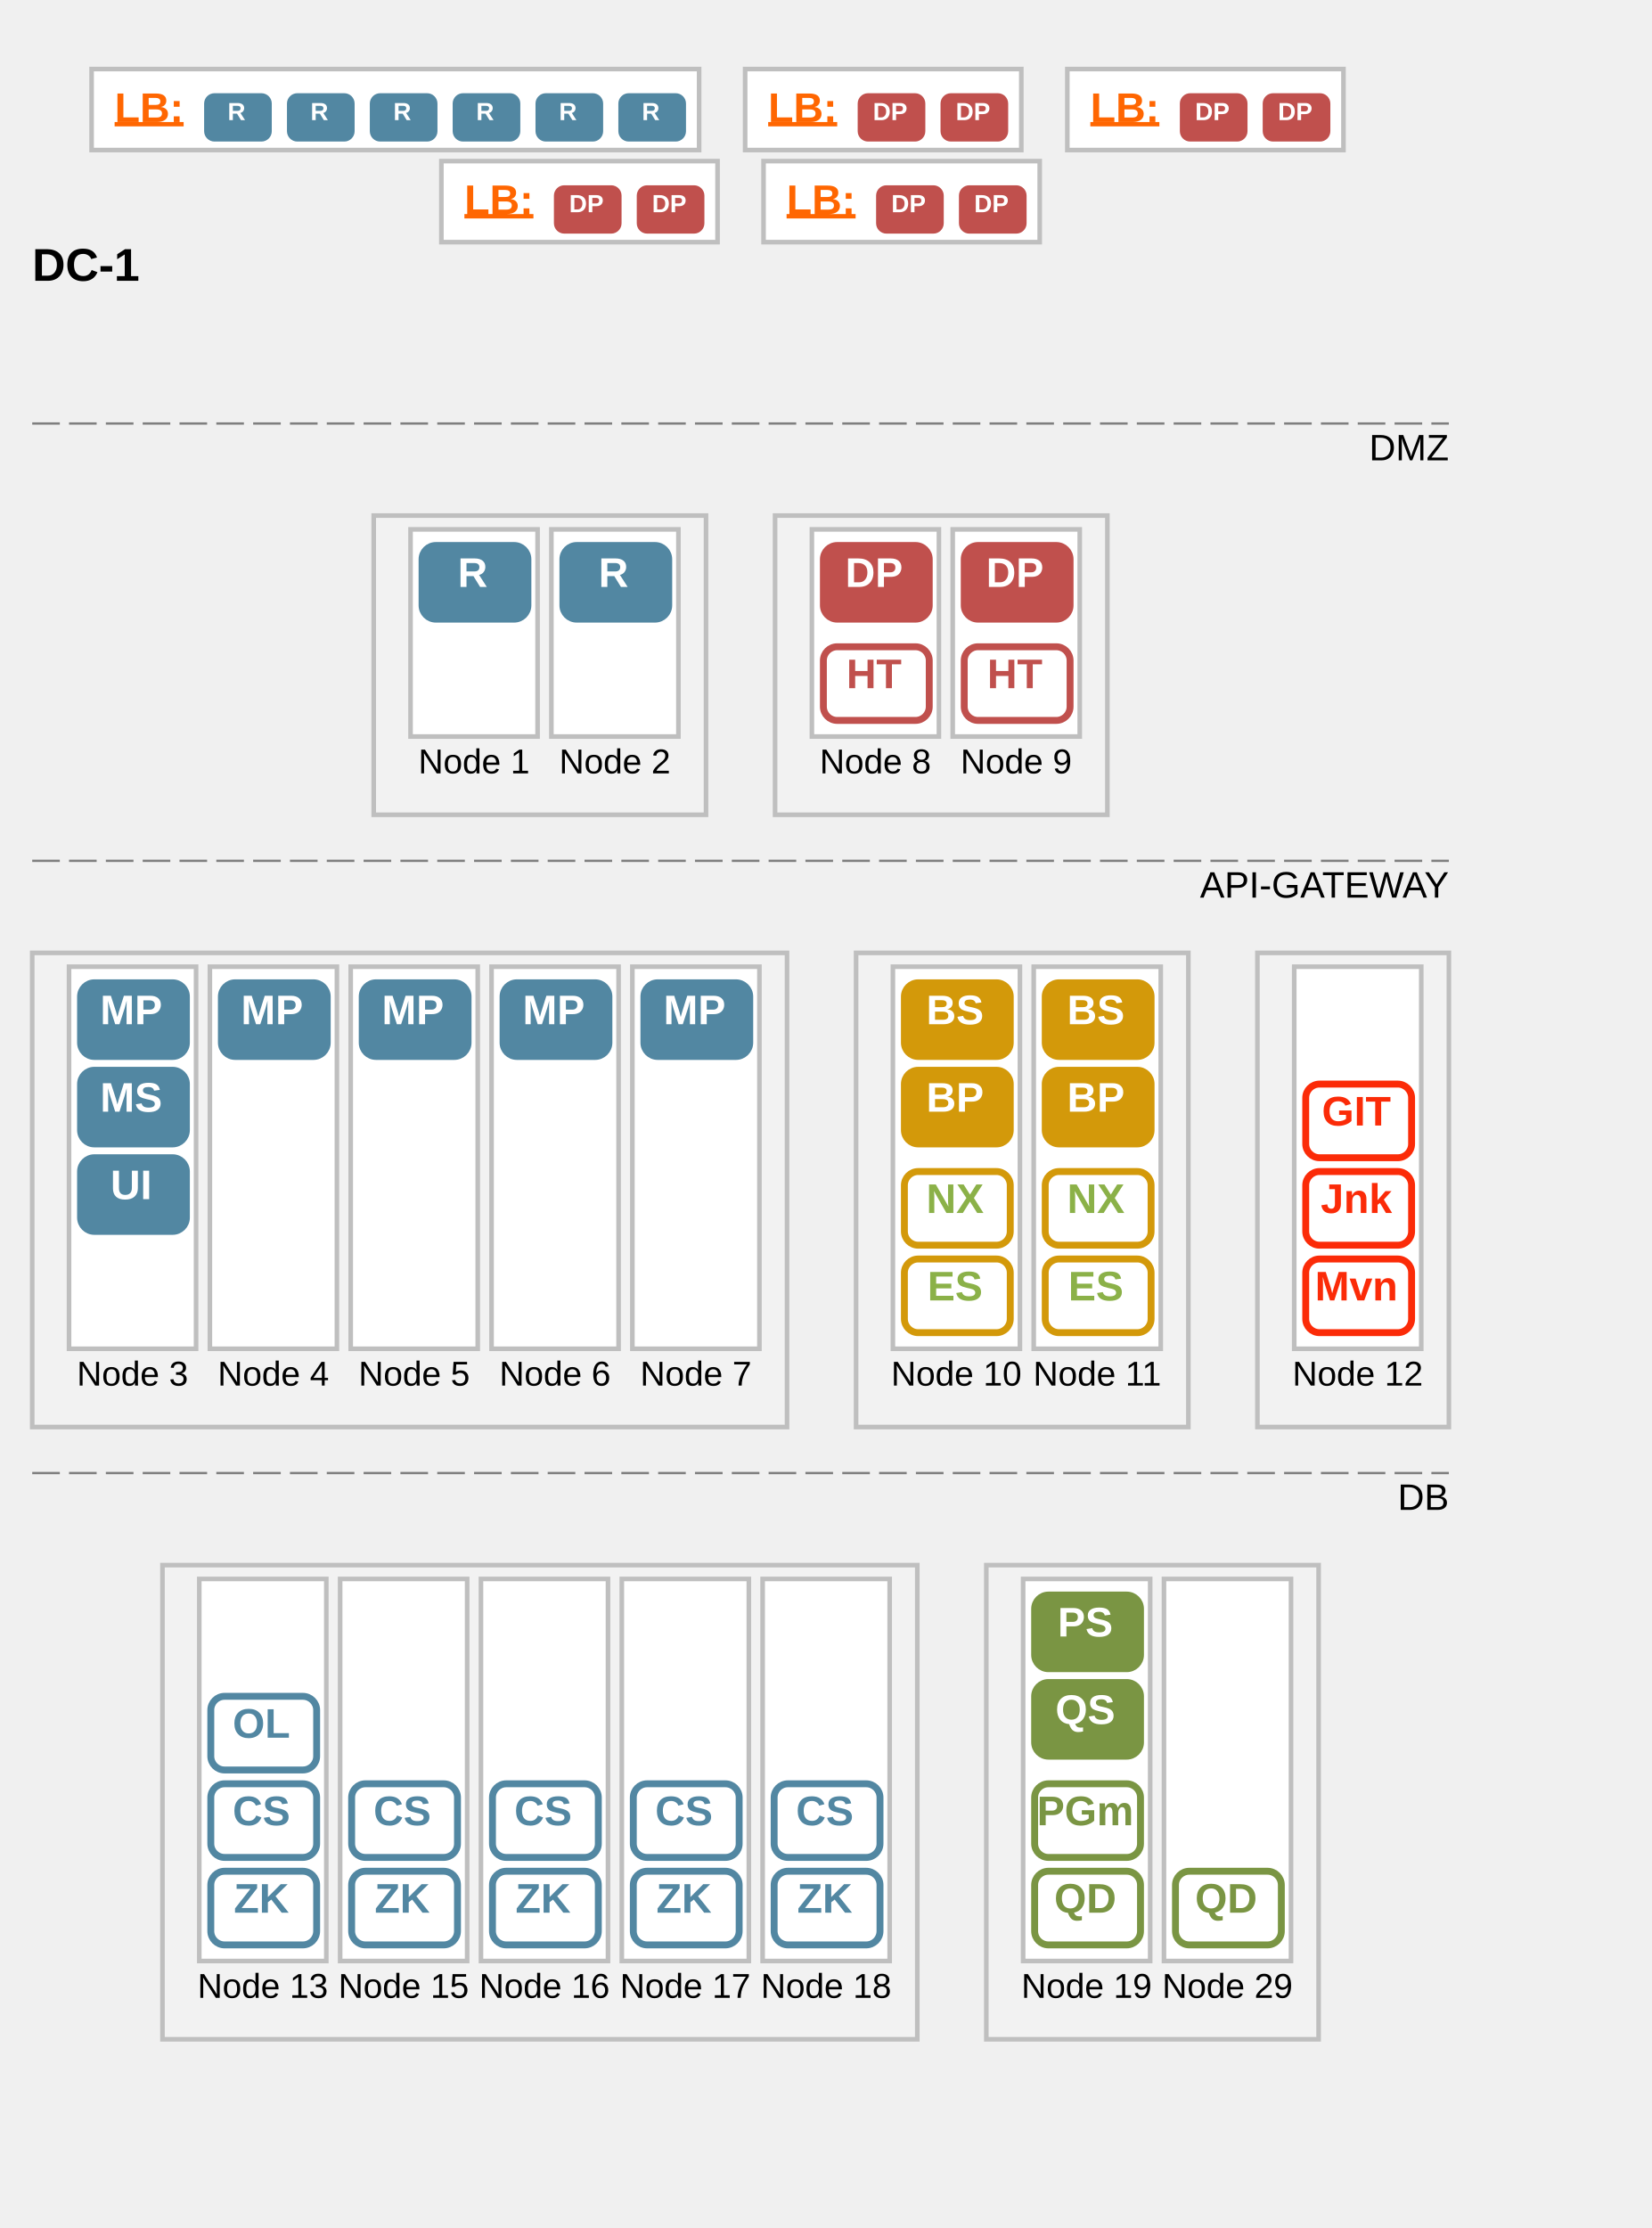
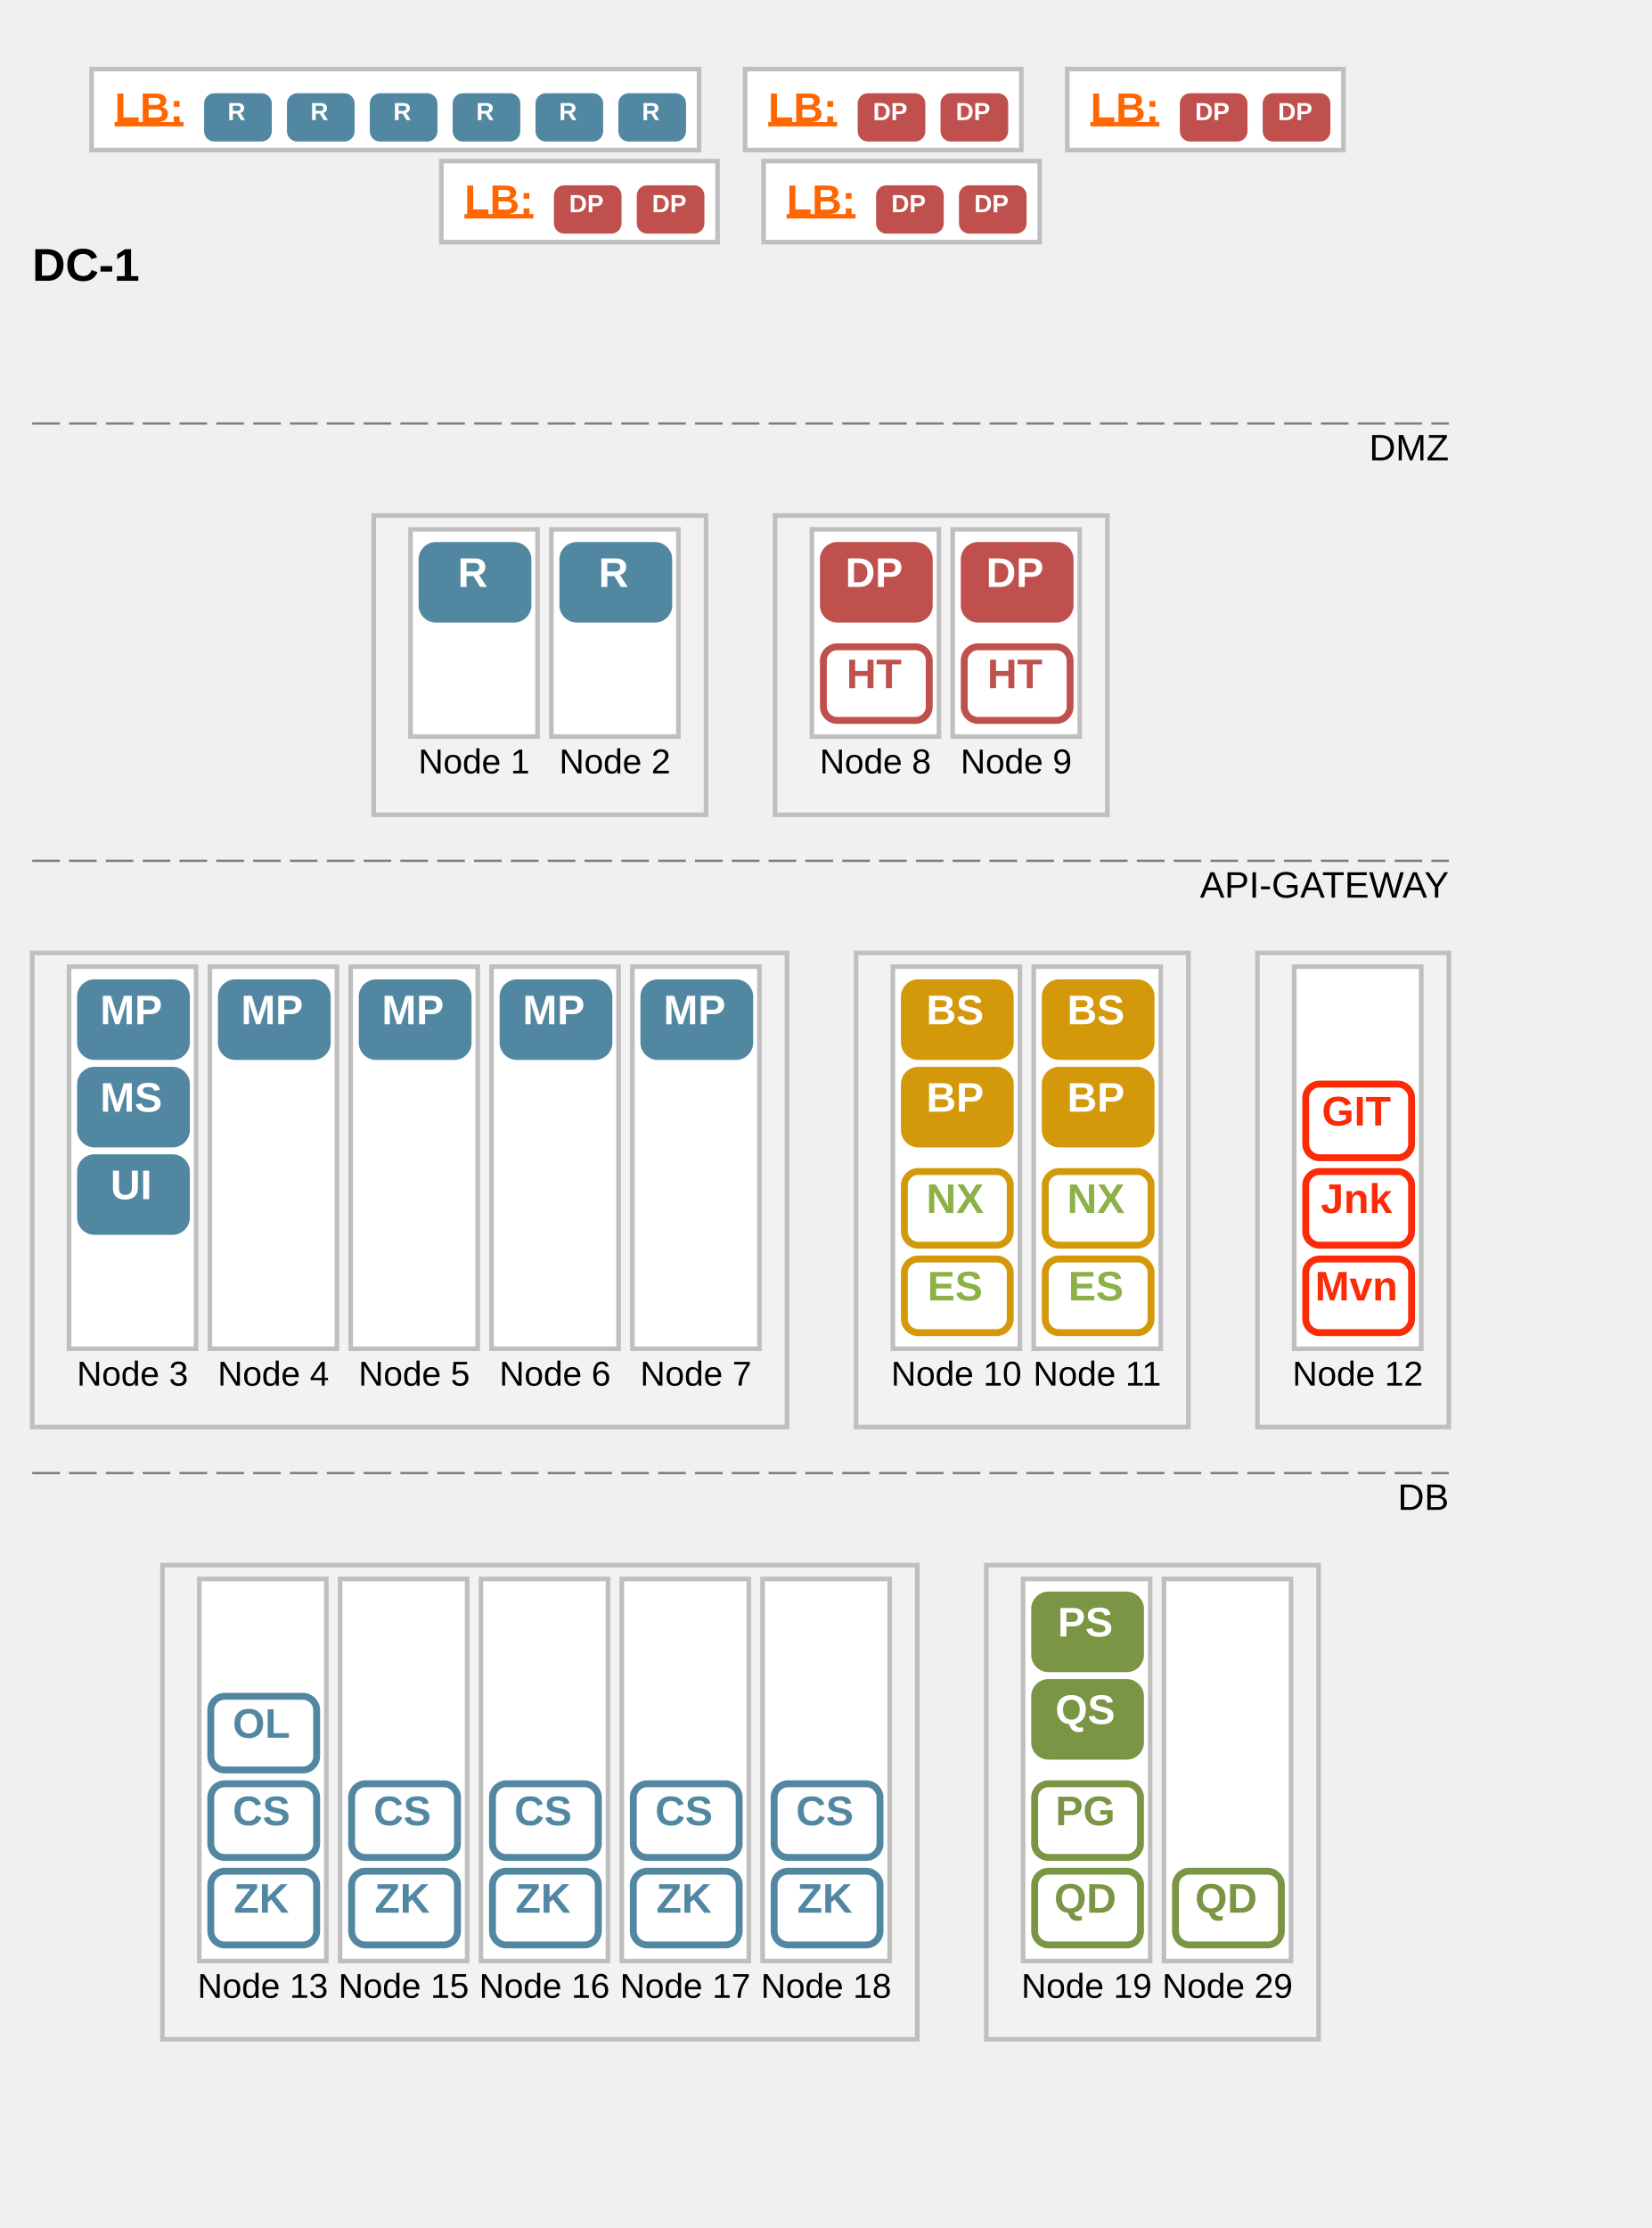
<svg xmlns="http://www.w3.org/2000/svg" xmlns:xlink="http://www.w3.org/1999/xlink" height="484" width="358.8" xml:space="preserve" version="1.1" id="svg2">
  <symbol id="struct">
    <rect id="compcs2" x="1.5" y="1.5" width="23" height="16" rx="3" style="stroke-width:1.5" />
  </symbol>
  <symbol id="ui">
    <use xlink:href="#struct" style="fill:#5287a2;stroke:#5287a2;" />
    <text id="text1488" x="12.5" y="10.5" style="font-weight:bold;font-size:9px;font-family:Arial;fill:#ffffff;" alignment-baseline="middle" text-anchor="middle">UI</text>
  </symbol>
  <symbol id="ms">
    <use xlink:href="#struct" style="fill:#5287a2;stroke:#5287a2;" />
    <text id="text1488" x="12.5" y="10.5" style="font-weight:bold;font-size:9px;font-family:Arial;fill:#ffffff;" alignment-baseline="middle" text-anchor="middle">MS</text>
  </symbol>
  <symbol id="r">
    <use xlink:href="#struct" style="fill:#5287a2;stroke:#5287a2;" />
    <text id="text1488" x="12.5" y="10.5" style="font-weight:bold;font-size:9px;font-family:Arial;fill:#ffffff;" alignment-baseline="middle" text-anchor="middle">R</text>
  </symbol>
  <symbol id="mp">
    <use xlink:href="#struct" style="fill:#5287a2;stroke:#5287a2;" />
    <text id="text1488" x="12.5" y="10.5" style="font-weight:bold;font-size:9px;font-family:Arial;fill:#ffffff;" alignment-baseline="middle" text-anchor="middle">MP</text>
  </symbol>
  <symbol id="cs">
    <use xlink:href="#struct" style="fill:#ffffff;stroke:#5287a2;" />
    <text id="text1488" x="12.5" y="10.5" style="font-weight:bold;font-size:9px;font-family:Arial;fill:#5287a2;" alignment-baseline="middle" text-anchor="middle">CS</text>
  </symbol>
  <symbol id="zk">
    <use xlink:href="#struct" style="fill:#ffffff;stroke:#5287a2;" />
    <text id="text1488" x="12.5" y="10.5" style="font-weight:bold;font-size:9px;font-family:Arial;fill:#5287a2;" alignment-baseline="middle" text-anchor="middle">ZK</text>
  </symbol>
  <symbol id="ol">
    <use xlink:href="#struct" style="fill:#ffffff;stroke:#5287a2;" />
    <text id="text1488" x="12.5" y="10.5" style="font-weight:bold;font-size:9px;font-family:Arial;fill:#5287a2;" alignment-baseline="middle" text-anchor="middle">OL</text>
  </symbol>
  <symbol id="bp">
    <use xlink:href="#struct" style="fill:#d3990a;stroke:#d3990a;" />
    <text id="text1488" x="12.5" y="10.5" style="font-weight:bold;font-size:9px;font-family:Arial;fill:#ffffff;" alignment-baseline="middle" text-anchor="middle">BP</text>
  </symbol>
  <symbol id="bs">
    <use xlink:href="#struct" style="fill:#d3990a;stroke:#d3990a;" />
    <text id="text1488" x="12.5" y="10.5" style="font-weight:bold;font-size:9px;font-family:Arial;fill:#ffffff;" alignment-baseline="middle" text-anchor="middle">BS</text>
  </symbol>
  <symbol id="nx">
    <use xlink:href="#struct" style="fill:#ffffff;stroke:#d3990a;" />
    <text id="text1488" x="12.5" y="10.5" style="font-weight:bold;font-size:9px;font-family:Arial;fill:#8bb148;" alignment-baseline="middle" text-anchor="middle">NX</text>
  </symbol>
  <symbol id="tc">
    <use xlink:href="#struct" style="fill:#ffffff;stroke:#d3990a;" />
    <text id="text1488" x="12.5" y="10.5" style="font-weight:bold;font-size:9px;font-family:Arial;fill:#8bb148;" alignment-baseline="middle" text-anchor="middle">TC</text>
  </symbol>
  <symbol id="es">
    <use xlink:href="#struct" style="fill:#ffffff;stroke:#d3990a;" />
    <text id="text1488" x="12.5" y="10.5" style="font-weight:bold;font-size:9px;font-family:Arial;fill:#8bb148;" alignment-baseline="middle" text-anchor="middle">ES</text>
  </symbol>
  <symbol id="ps">
    <use xlink:href="#struct" style="fill:#7a9543;stroke:#7a9543;" />
    <text id="text1488" x="12.5" y="10.5" style="font-weight:bold;font-size:9px;font-family:Arial;fill:#ffffff;" alignment-baseline="middle" text-anchor="middle">PS</text>
  </symbol>
  <symbol id="qs">
    <use xlink:href="#struct" style="fill:#7a9543;stroke:#7a9543;" />
    <text id="text1488" x="12.5" y="10.5" style="font-weight:bold;font-size:9px;font-family:Arial;fill:#ffffff;" alignment-baseline="middle" text-anchor="middle">QS</text>
  </symbol>
  <symbol id="qd">
    <use xlink:href="#struct" style="fill:#ffffff;stroke:#7a9543;" />
    <text id="text1488" x="12.5" y="10.5" style="font-weight:bold;font-size:9px;font-family:Arial;fill:#7a9543;" alignment-baseline="middle" text-anchor="middle">QD</text>
  </symbol>
  <symbol id="pg">
    <use xlink:href="#struct" style="fill:#ffffff;stroke:#7a9543;" />
    <text id="text1488" x="12.5" y="10.5" style="font-weight:bold;font-size:9px;font-family:Arial;fill:#7a9543;" alignment-baseline="middle" text-anchor="middle">PG</text>
  </symbol>
  <symbol id="pgm">
    <use xlink:href="#struct" style="fill:#ffffff;stroke:#7a9543;" />
    <text id="text1488" x="12.5" y="10.5" style="font-weight:bold;font-size:9px;font-family:Arial;fill:#7a9543;" alignment-baseline="middle" text-anchor="middle">PGm</text>
  </symbol>
  <symbol id="pgs">
    <use xlink:href="#struct" style="fill:#ffffff;stroke:#7a9543;" />
    <text id="text1488" x="12.5" y="10.5" style="font-weight:bold;font-size:9px;font-family:Arial;fill:#7a9543;" alignment-baseline="middle" text-anchor="middle">PGs</text>
  </symbol>
  <symbol id="dp">
    <use xlink:href="#struct" style="fill:#c0504d;stroke:#c0504d;" />
    <text id="text1488" x="12.5" y="10.5" style="font-weight:bold;font-size:9px;font-family:Arial;fill:#ffffff;" alignment-baseline="middle" text-anchor="middle">DP</text>
  </symbol>
  <symbol id="ht">
    <use xlink:href="#struct" style="fill:#ffffff;stroke:#c0504d;" />
    <text id="text1488" x="12.5" y="10.5" style="font-weight:bold;font-size:9px;font-family:Arial;fill:#c0504d;" alignment-baseline="middle" text-anchor="middle">HT</text>
  </symbol>
  <symbol id="my">
    <use xlink:href="#struct" style="fill:#ffffff;stroke:#c0504d;" />
    <text id="text1488" x="12.5" y="10.5" style="font-weight:bold;font-size:9px;font-family:Arial;fill:#c0504d;" alignment-baseline="middle" text-anchor="middle">MY</text>
  </symbol>
  <symbol id="no">
    <use xlink:href="#struct" style="fill:#ffffff;stroke:#fb2b08;" />
    <text id="text1488" x="12.5" y="10.5" style="font-weight:bold;font-size:9px;font-family:Arial;fill:#fb2b08;" alignment-baseline="middle" text-anchor="middle">No</text>
  </symbol>
  <symbol id="git">
    <use xlink:href="#struct" style="fill:#ffffff;stroke:#fb2b08;" />
    <text id="text1488" x="12.5" y="10.5" style="font-weight:bold;font-size:9px;font-family:Arial;fill:#fb2b08;" alignment-baseline="middle" text-anchor="middle">GIT</text>
  </symbol>
  <symbol id="jnk">
    <use xlink:href="#struct" style="fill:#ffffff;stroke:#fb2b08;" />
    <text id="text1488" x="12.5" y="10.5" style="font-weight:bold;font-size:9px;font-family:Arial;fill:#fb2b08;" alignment-baseline="middle" text-anchor="middle">Jnk</text>
  </symbol>
  <symbol id="mvn">
    <use xlink:href="#struct" style="fill:#ffffff;stroke:#fb2b08;" />
    <text id="text1488" x="12.5" y="10.5" style="font-weight:bold;font-size:9px;font-family:Arial;fill:#fb2b08;" alignment-baseline="middle" text-anchor="middle">Mvn</text>
  </symbol>
  <symbol id="jb">
    <use xlink:href="#struct" style="fill:#ffffff;stroke:#fb2b08;" />
    <text id="text1488" x="12.5" y="10.5" style="font-weight:bold;font-size:9px;font-family:Arial;fill:#fb2b08;" alignment-baseline="middle" text-anchor="middle">JB</text>
  </symbol>
  <symbol id="tg">
    <use xlink:href="#struct" style="fill:#ffffff;stroke:#ff6601;" />
    <text id="text1488" x="12.5" y="10.5" style="font-weight:bold;font-size:9px;font-family:Arial;fill:#ff6601;" alignment-baseline="middle" text-anchor="middle">TG</text>
  </symbol>
  <symbol id="if">
    <use xlink:href="#struct" style="fill:#ffffff;stroke:#ff6601;" />
    <text id="text1488" x="12.5" y="10.5" style="font-weight:bold;font-size:9px;font-family:Arial;fill:#ff6601;" alignment-baseline="middle" text-anchor="middle">IF</text>
  </symbol>
  <symbol id="gf">
    <use xlink:href="#struct" style="fill:#ffffff;stroke:#ff6601;" />
    <text id="text1488" x="12.5" y="10.5" style="font-weight:bold;font-size:9px;font-family:Arial;fill:#ff6601;" alignment-baseline="middle" text-anchor="middle">GF</text>
  </symbol>
  <symbol id="lb">
    <text id="text1488" x="12.5" y="11.5" style="font-weight:bold;font-size:9px;font-family:Arial;fill:#ff6601;text-decoration: underline;" alignment-baseline="middle" text-anchor="middle">LB:</text>
  </symbol>
  <g transform="translate(19.9,15)">
    <rect id="node1" x="0" y="0" width="132" height="17.6" style="fill:#ffffff;stroke:#bfbfbf">
                </rect>
    <use xlink:href="#lb" />
    <use xlink:href="#r" transform="scale(0.6) translate(40,8)" />
    <use xlink:href="#r" transform="scale(0.6) translate(70,8)" />
    <use xlink:href="#r" transform="scale(0.6) translate(100,8)" />
    <use xlink:href="#r" transform="scale(0.6) translate(130,8)" />
    <use xlink:href="#r" transform="scale(0.6) translate(160,8)" />
    <use xlink:href="#r" transform="scale(0.6) translate(190,8)" />
  </g>
  <g transform="translate(161.9,15)">
    <rect id="node1" x="0" y="0" width="60" height="17.6" style="fill:#ffffff;stroke:#bfbfbf">
                </rect>
    <use xlink:href="#lb" />
    <use xlink:href="#dp" transform="scale(0.6) translate(40,8)" />
    <use xlink:href="#dp" transform="scale(0.6) translate(70,8)" />
  </g>
  <g transform="translate(231.9,15)">
    <rect id="node1" x="0" y="0" width="60" height="17.6" style="fill:#ffffff;stroke:#bfbfbf">
                </rect>
    <use xlink:href="#lb" />
    <use xlink:href="#dp" transform="scale(0.6) translate(40,8)" />
    <use xlink:href="#dp" transform="scale(0.6) translate(70,8)" />
  </g>
  <g transform="translate(95.9,35)">
    <rect id="node1" x="0" y="0" width="60" height="17.6" style="fill:#ffffff;stroke:#bfbfbf">
                </rect>
    <use xlink:href="#lb" />
    <use xlink:href="#dp" transform="scale(0.6) translate(40,8)" />
    <use xlink:href="#dp" transform="scale(0.6) translate(70,8)" />
  </g>
  <g transform="translate(165.9,35)">
    <rect id="node1" x="0" y="0" width="60" height="17.6" style="fill:#ffffff;stroke:#bfbfbf">
                </rect>
    <use xlink:href="#lb" />
    <use xlink:href="#dp" transform="scale(0.6) translate(40,8)" />
    <use xlink:href="#dp" transform="scale(0.6) translate(70,8)" />
  </g>
  <text id="text1488" x="7" y="61" style="font-weight:bold;font-size:10px;font-family:Arial;" text-anchor="start">DC-1</text>
  <line x1="7" y1="92" x2="314.8" y2="92" style="stroke:#7f7f7f;;stroke-width:0.5;stroke-dasharray:6, 2;stroke-dashoffset:0;" />
  <text id="text1488" x="314.8" y="100" style="font-weight:normal;font-size:8px;font-family:Arial;" text-anchor="end">DMZ</text>
  <rect id="subnet1" x="81.2" y="112" width="72.2" height="65" style="fill:#f2f2f2;stroke:#bfbfbf">
                    </rect>
  <rect id="node1" x="89.2" y="115" width="27.6" height="45" style="fill:#ffffff;stroke:#bfbfbf">
        </rect>
  <text id="nodetext1" x="103" y="168" style="font-weight:normal;font-size:7.5px;font-family:Arial;" alignment-baseline="middle" text-anchor="middle">Node 1</text>
  <use xlink:href="#r" x="90.2" y="117" />
  <rect id="node2" x="119.8" y="115" width="27.6" height="45" style="fill:#ffffff;stroke:#bfbfbf">
        </rect>
  <text id="nodetext2" x="133.6" y="168" style="font-weight:normal;font-size:7.5px;font-family:Arial;" alignment-baseline="middle" text-anchor="middle">Node 2</text>
  <use xlink:href="#r" x="120.8" y="117" />
  <rect id="subnet1" x="168.4" y="112" width="72.2" height="65" style="fill:#f2f2f2;stroke:#bfbfbf">
                    </rect>
  <rect id="node8" x="176.4" y="115" width="27.6" height="45" style="fill:#ffffff;stroke:#bfbfbf">
        </rect>
  <text id="nodetext8" x="190.2" y="168" style="font-weight:normal;font-size:7.5px;font-family:Arial;" alignment-baseline="middle" text-anchor="middle">Node 8</text>
  <use xlink:href="#dp" x="177.4" y="117" />
  <use xlink:href="#ht" x="177.4" y="139" />
  <rect id="node9" x="207" y="115" width="27.6" height="45" style="fill:#ffffff;stroke:#bfbfbf">
        </rect>
  <text id="nodetext9" x="220.8" y="168" style="font-weight:normal;font-size:7.5px;font-family:Arial;" alignment-baseline="middle" text-anchor="middle">Node 9</text>
  <use xlink:href="#dp" x="208" y="117" />
  <use xlink:href="#ht" x="208" y="139" />
  <line x1="7" y1="187" x2="314.8" y2="187" style="stroke:#7f7f7f;;stroke-width:0.5;stroke-dasharray:6, 2;stroke-dashoffset:0;" />
  <text id="text1488" x="314.8" y="195" style="font-weight:normal;font-size:8px;font-family:Arial;" text-anchor="end">API-GATEWAY</text>
  <rect id="subnet1" x="7" y="207" width="164" height="103" style="fill:#f2f2f2;stroke:#bfbfbf">
                    </rect>
  <rect id="node3" x="15" y="210" width="27.6" height="83" style="fill:#ffffff;stroke:#bfbfbf">
        </rect>
  <text id="nodetext3" x="28.8" y="301" style="font-weight:normal;font-size:7.5px;font-family:Arial;" alignment-baseline="middle" text-anchor="middle">Node 3</text>
  <use xlink:href="#mp" x="16" y="212" />
  <use xlink:href="#ms" x="16" y="231" />
  <use xlink:href="#ui" x="16" y="250" />
  <rect id="node4" x="45.6" y="210" width="27.6" height="83" style="fill:#ffffff;stroke:#bfbfbf">
        </rect>
  <text id="nodetext4" x="59.4" y="301" style="font-weight:normal;font-size:7.5px;font-family:Arial;" alignment-baseline="middle" text-anchor="middle">Node 4</text>
  <use xlink:href="#mp" x="46.6" y="212" />
  <rect id="node5" x="76.2" y="210" width="27.6" height="83" style="fill:#ffffff;stroke:#bfbfbf">
        </rect>
  <text id="nodetext5" x="90" y="301" style="font-weight:normal;font-size:7.5px;font-family:Arial;" alignment-baseline="middle" text-anchor="middle">Node 5</text>
  <use xlink:href="#mp" x="77.2" y="212" />
  <rect id="node6" x="106.8" y="210" width="27.6" height="83" style="fill:#ffffff;stroke:#bfbfbf">
        </rect>
  <text id="nodetext6" x="120.6" y="301" style="font-weight:normal;font-size:7.5px;font-family:Arial;" alignment-baseline="middle" text-anchor="middle">Node 6</text>
  <use xlink:href="#mp" x="107.8" y="212" />
  <rect id="node7" x="137.4" y="210" width="27.6" height="83" style="fill:#ffffff;stroke:#bfbfbf">
        </rect>
  <text id="nodetext7" x="151.2" y="301" style="font-weight:normal;font-size:7.5px;font-family:Arial;" alignment-baseline="middle" text-anchor="middle">Node 7</text>
  <use xlink:href="#mp" x="138.4" y="212" />
  <rect id="subnet1" x="186" y="207" width="72.2" height="103" style="fill:#f2f2f2;stroke:#bfbfbf">
                    </rect>
  <rect id="node10" x="194" y="210" width="27.6" height="83" style="fill:#ffffff;stroke:#bfbfbf">
        </rect>
  <text id="nodetext10" x="207.8" y="301" style="font-weight:normal;font-size:7.5px;font-family:Arial;" alignment-baseline="middle" text-anchor="middle">Node 10</text>
  <use xlink:href="#bs" x="195" y="212" />
  <use xlink:href="#bp" x="195" y="231" />
  <use xlink:href="#es" x="195" y="272" />
  <use xlink:href="#nx" x="195" y="253" />
  <rect id="node11" x="224.6" y="210" width="27.6" height="83" style="fill:#ffffff;stroke:#bfbfbf">
        </rect>
  <text id="nodetext11" x="238.4" y="301" style="font-weight:normal;font-size:7.5px;font-family:Arial;" alignment-baseline="middle" text-anchor="middle">Node 11</text>
  <use xlink:href="#bs" x="225.6" y="212" />
  <use xlink:href="#bp" x="225.6" y="231" />
  <use xlink:href="#es" x="225.6" y="272" />
  <use xlink:href="#nx" x="225.6" y="253" />
  <rect id="subnet1" x="273.2" y="207" width="41.6" height="103" style="fill:#f2f2f2;stroke:#bfbfbf">
                    </rect>
  <rect id="node12" x="281.2" y="210" width="27.6" height="83" style="fill:#ffffff;stroke:#bfbfbf">
        </rect>
  <text id="nodetext12" x="295" y="301" style="font-weight:normal;font-size:7.5px;font-family:Arial;" alignment-baseline="middle" text-anchor="middle">Node 12</text>
  <use xlink:href="#mvn" x="282.2" y="272" />
  <use xlink:href="#jnk" x="282.2" y="253" />
  <use xlink:href="#git" x="282.2" y="234" />
  <line x1="7" y1="320" x2="314.8" y2="320" style="stroke:#7f7f7f;;stroke-width:0.5;stroke-dasharray:6, 2;stroke-dashoffset:0;" />
  <text id="text1488" x="314.8" y="328" style="font-weight:normal;font-size:8px;font-family:Arial;" text-anchor="end">DB</text>
  <rect id="subnet1" x="35.3" y="340" width="164" height="103" style="fill:#f2f2f2;stroke:#bfbfbf">
                    </rect>
  <rect id="node13" x="43.3" y="343" width="27.6" height="83" style="fill:#ffffff;stroke:#bfbfbf">
        </rect>
  <text id="nodetext13" x="57.1" y="434" style="font-weight:normal;font-size:7.5px;font-family:Arial;" alignment-baseline="middle" text-anchor="middle">Node 13</text>
  <use xlink:href="#zk" x="44.3" y="405" />
  <use xlink:href="#cs" x="44.3" y="386" />
  <use xlink:href="#ol" x="44.3" y="367" />
  <rect id="node15" x="73.9" y="343" width="27.6" height="83" style="fill:#ffffff;stroke:#bfbfbf">
        </rect>
  <text id="nodetext15" x="87.7" y="434" style="font-weight:normal;font-size:7.5px;font-family:Arial;" alignment-baseline="middle" text-anchor="middle">Node 15</text>
  <use xlink:href="#zk" x="74.9" y="405" />
  <use xlink:href="#cs" x="74.9" y="386" />
  <rect id="node16" x="104.5" y="343" width="27.6" height="83" style="fill:#ffffff;stroke:#bfbfbf">
        </rect>
  <text id="nodetext16" x="118.3" y="434" style="font-weight:normal;font-size:7.5px;font-family:Arial;" alignment-baseline="middle" text-anchor="middle">Node 16</text>
  <use xlink:href="#zk" x="105.5" y="405" />
  <use xlink:href="#cs" x="105.5" y="386" />
  <rect id="node17" x="135.1" y="343" width="27.6" height="83" style="fill:#ffffff;stroke:#bfbfbf">
        </rect>
  <text id="nodetext17" x="148.9" y="434" style="font-weight:normal;font-size:7.5px;font-family:Arial;" alignment-baseline="middle" text-anchor="middle">Node 17</text>
  <use xlink:href="#zk" x="136.1" y="405" />
  <use xlink:href="#cs" x="136.1" y="386" />
  <rect id="node18" x="165.7" y="343" width="27.6" height="83" style="fill:#ffffff;stroke:#bfbfbf">
        </rect>
  <text id="nodetext18" x="179.5" y="434" style="font-weight:normal;font-size:7.5px;font-family:Arial;" alignment-baseline="middle" text-anchor="middle">Node 18</text>
  <use xlink:href="#zk" x="166.7" y="405" />
  <use xlink:href="#cs" x="166.7" y="386" />
  <rect id="subnet1" x="214.3" y="340" width="72.2" height="103" style="fill:#f2f2f2;stroke:#bfbfbf">
                    </rect>
  <rect id="node19" x="222.3" y="343" width="27.6" height="83" style="fill:#ffffff;stroke:#bfbfbf">
        </rect>
  <text id="nodetext19" x="236.1" y="434" style="font-weight:normal;font-size:7.5px;font-family:Arial;" alignment-baseline="middle" text-anchor="middle">Node 19</text>
  <use xlink:href="#ps" x="223.3" y="345" />
  <use xlink:href="#qs" x="223.3" y="364" />
  <use xlink:href="#qd" x="223.3" y="405" />
-   <use xlink:href="#pgm" x="223.3" y="386" />
+   <use xlink:href="#pg" x="223.3" y="386" />
  <rect id="node29" x="252.9" y="343" width="27.6" height="83" style="fill:#ffffff;stroke:#bfbfbf">
        </rect>
  <text id="nodetext29" x="266.7" y="434" style="font-weight:normal;font-size:7.5px;font-family:Arial;" alignment-baseline="middle" text-anchor="middle">Node 29</text>
  <use xlink:href="#qd" x="253.9" y="405" />
</svg>
